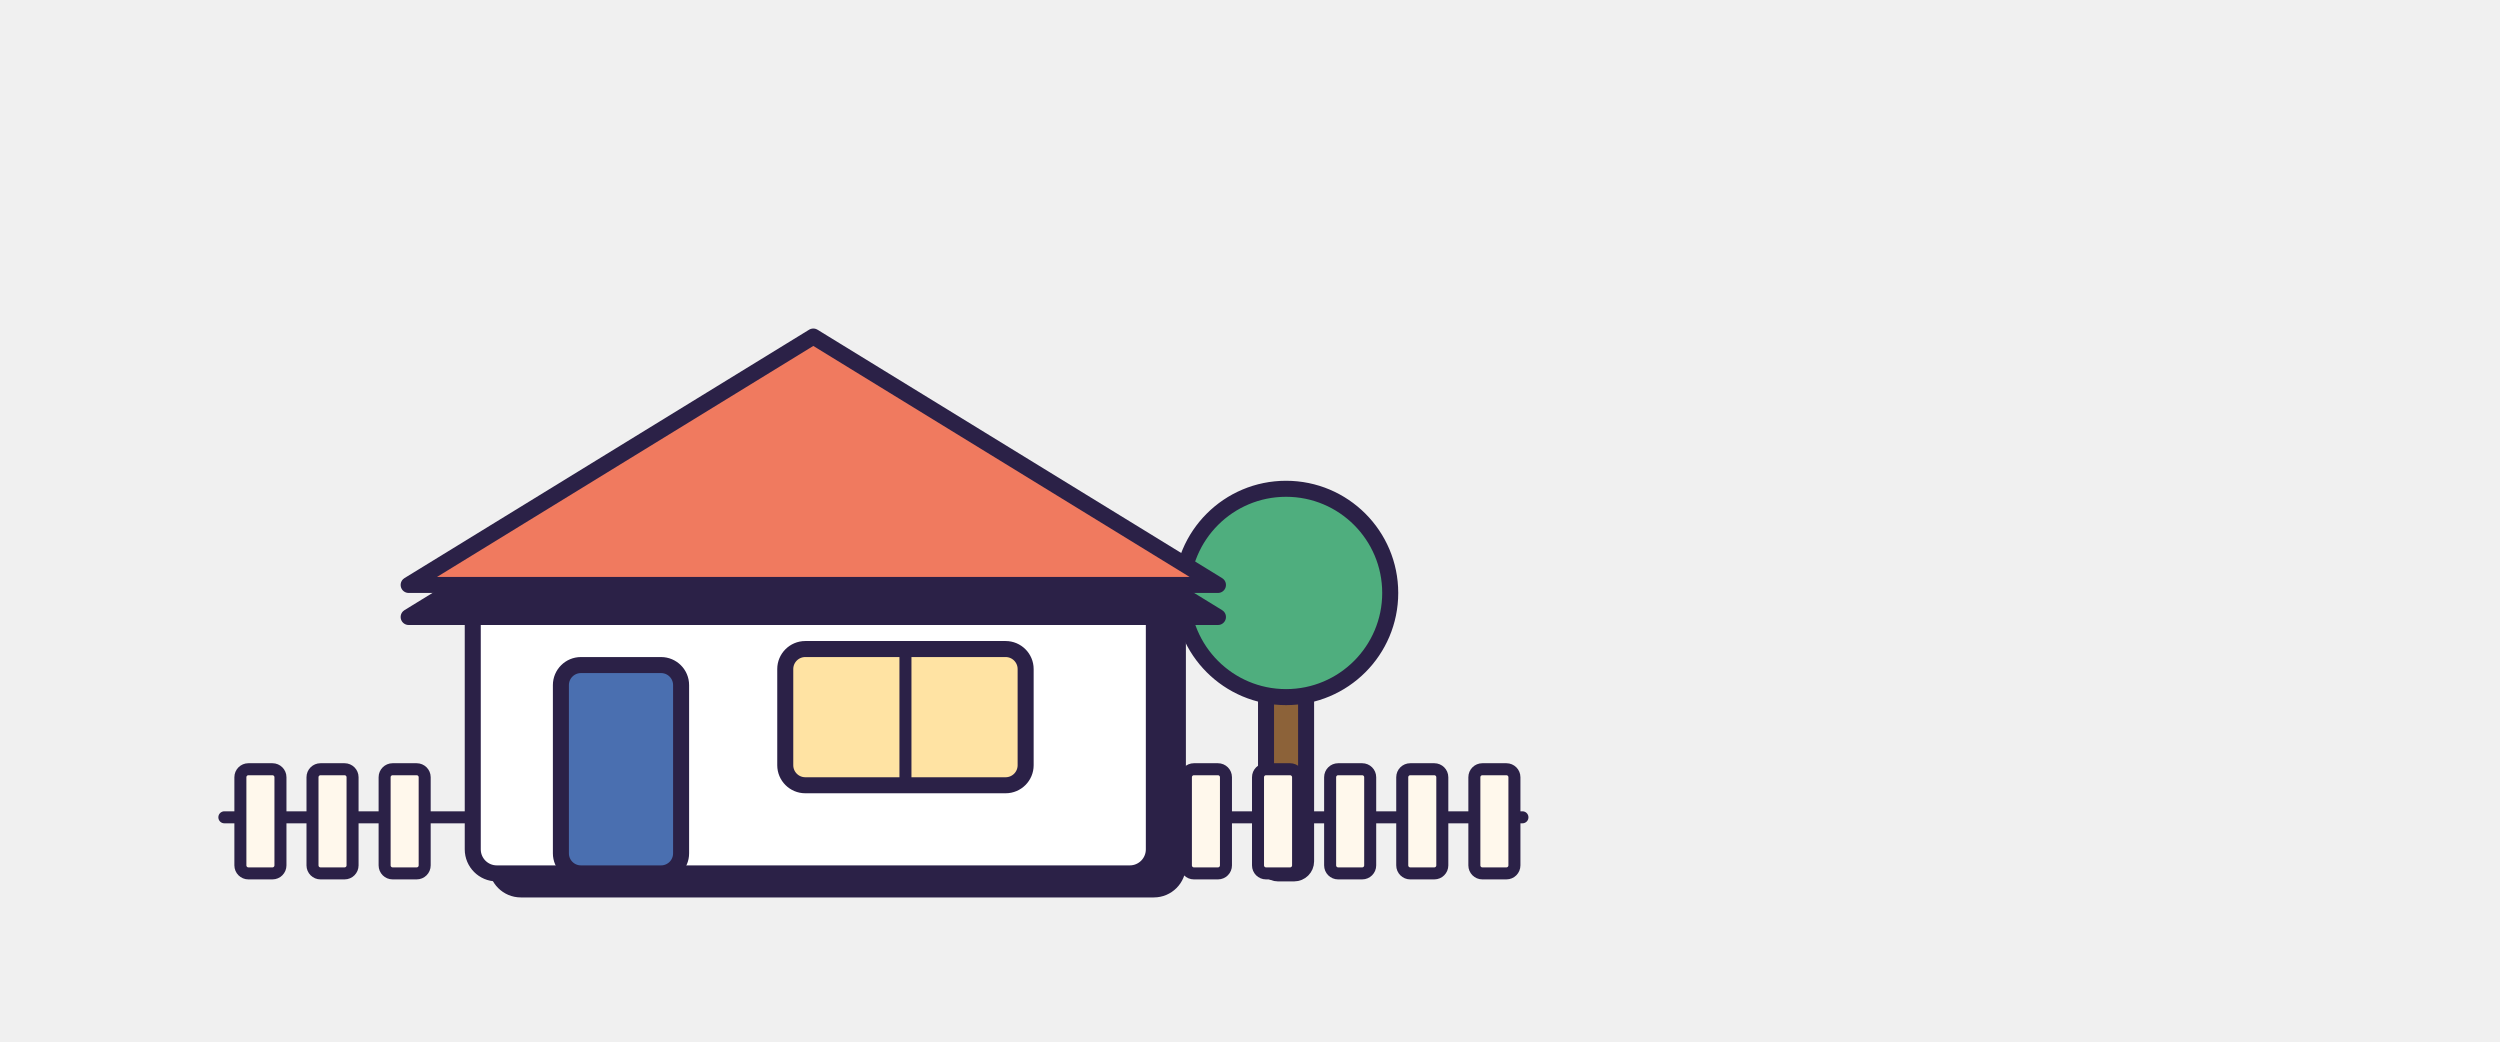
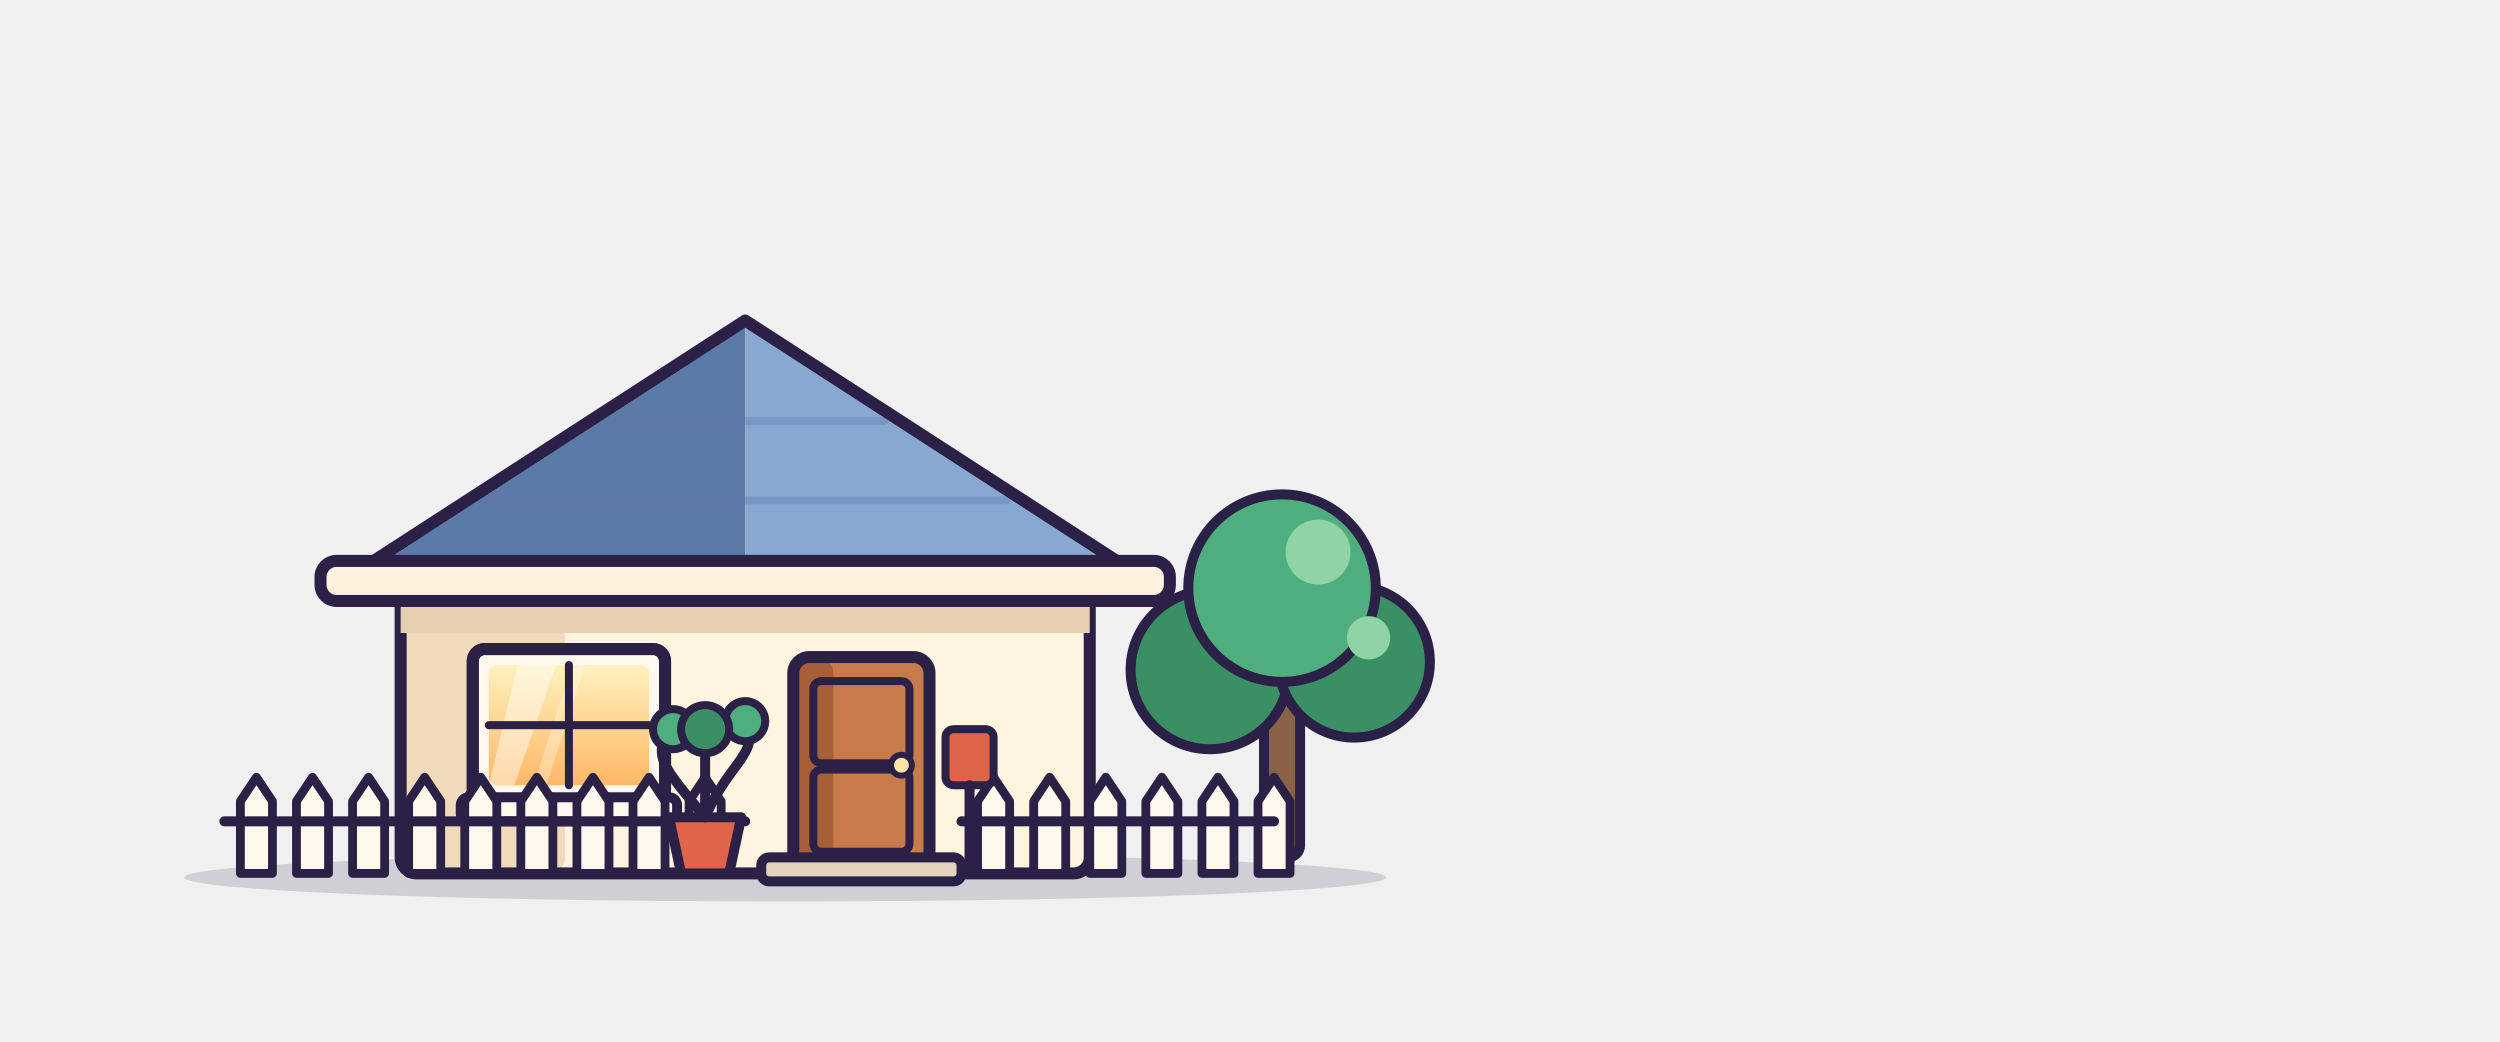
<svg xmlns="http://www.w3.org/2000/svg" width="624" height="260" viewBox="0 0 624 260">
-   <g stroke="#2B2147" stroke-width="4" stroke-linejoin="round" stroke-linecap="round">
-     <rect x="316" y="160" width="10" height="58" rx="3" fill="#8C6239" />
-     <circle cx="321" cy="148" r="26" fill="#4FAE7E" />
-     <rect x="124" y="148" width="170" height="74" rx="6" fill="#2B2147" />
-     <rect x="118" y="140" width="170" height="78" rx="6" fill="#FFFFFF" />
-     <path d="M102 154 L203 92 L304 154 Z" fill="#2B2147" />
-     <path d="M102 146 L203 84 L304 146 Z" fill="#F07A5F" />
-     <rect x="140" y="166" width="30" height="52" rx="5" fill="#4A6FB0" />
-     <rect x="196" y="162" width="60" height="34" rx="5" fill="#FFE3A3" />
-     <path d="M226 162 V196" fill="none" stroke-width="3" />
-     <path d="M56 204 H116 M290 204 H380" fill="none" stroke-width="3" />
-     <g stroke-width="3">
-       <rect x="60" y="192" width="10" height="26" rx="2" fill="#FFF8EC" />
-       <rect x="78" y="192" width="10" height="26" rx="2" fill="#FFF8EC" />
-       <rect x="96" y="192" width="10" height="26" rx="2" fill="#FFF8EC" />
-       <rect x="296" y="192" width="10" height="26" rx="2" fill="#FFF8EC" />
-       <rect x="314" y="192" width="10" height="26" rx="2" fill="#FFF8EC" />
-       <rect x="332" y="192" width="10" height="26" rx="2" fill="#FFF8EC" />
-       <rect x="350" y="192" width="10" height="26" rx="2" fill="#FFF8EC" />
-       <rect x="368" y="192" width="10" height="26" rx="2" fill="#FFF8EC" />
-     </g>
-   </g>
+   <defs>
+     <linearGradient id="lit" x1="0" y1="0" x2="0" y2="1">
+       <stop offset="0" stop-color="#FFF1BF" />
+       <stop offset="1" stop-color="#FFB866" />
+     </linearGradient>
+     <linearGradient id="glass" x1="0" y1="0" x2="0" y2="1">
+       <stop offset="0" stop-color="#EEF4FB" />
+       <stop offset="1" stop-color="#A9BFE3" />
+     </linearGradient>
+     <linearGradient id="glassdark" x1="0" y1="0" x2="0" y2="1">
+       <stop offset="0" stop-color="#C9D6EE" />
+       <stop offset="1" stop-color="#8297C4" />
+     </linearGradient>
+   </defs>
+   <ellipse cx="196" cy="219" rx="150" ry="6" fill="#2B2147" fill-opacity="0.16" />
+   <rect x="315.5" y="170.8" width="9.0" height="43.2" rx="3" fill="#8A6248" stroke="#2B2147" stroke-width="2.5" stroke-linejoin="round" />
+   <circle cx="302.0" cy="167.2" r="19.8" fill="#3B8F65" stroke="#2B2147" stroke-width="2.5" />
+   <circle cx="338.0" cy="165.2" r="18.9" fill="#3B8F65" stroke="#2B2147" stroke-width="2.5" />
+   <circle cx="320" cy="146.8" r="23.4" fill="#4FAE7E" stroke="#2B2147" stroke-width="2.5" />
+   <circle cx="329.0" cy="137.8" r="8.1" fill="#8FD3A6" />
+   <circle cx="341.6" cy="159.2" r="5.4" fill="#8FD3A6" />
+   <rect x="100" y="140" width="172" height="78" rx="4" fill="#FFF4DE" stroke-linejoin="round" />
+   <rect x="100" y="140" width="41" height="78" rx="4" fill="#F1D9BC" stroke-linejoin="round" />
+   <rect x="100" y="140" width="172" height="78" rx="4" fill="none" stroke="#2B2147" stroke-width="3" stroke-linejoin="round" />
+   <rect x="100" y="150" width="172" height="8" rx="0" fill="#E9CFB2" stroke-linejoin="round" />
+   <polygon points="84,146 186,80 186,146" fill="#5C7AA6" />
+   <polygon points="186,80 288,146 186,146" fill="#88A8D2" />
+   <path d="M151.24 105.08 H220.76" fill="none" stroke="#5C7AA6" stroke-width="2" stroke-linejoin="round" stroke-linecap="round" stroke-opacity="0.35" />
+   <path d="M120.64 124.88 H251.36" fill="none" stroke="#5C7AA6" stroke-width="2" stroke-linejoin="round" stroke-linecap="round" stroke-opacity="0.35" />
+   <polygon points="84,146 186,80 288,146" fill="none" stroke="#2B2147" stroke-width="3" stroke-linejoin="round" />
+   <rect x="80" y="140" width="212" height="10" rx="4" fill="#FFF1DC" stroke="#2B2147" stroke-width="3" stroke-linejoin="round" />
+   <rect x="118" y="162" width="48" height="38" rx="3" fill="#FFF8EC" stroke="#2B2147" stroke-width="3" stroke-linejoin="round" />
+   <rect x="122" y="166" width="40" height="30" rx="2" fill="url(#lit)" stroke-linejoin="round" />
+   <polygon points="129.2,166 138.8,166 128.4,196 122.0,196" fill="#FFFFFF" fill-opacity="0.45" />
+   <polygon points="142.8,166 146.0,166 136.4,196 133.2,196" fill="#FFFFFF" fill-opacity="0.3" />
+   <path d="M142.0 166 V196 M122 181.0 H162" fill="none" stroke="#2B2147" stroke-width="2" stroke-linejoin="round" stroke-linecap="round" />
+   <rect x="118" y="162" width="48" height="38" rx="3" fill="none" stroke="#2B2147" stroke-width="3" stroke-linejoin="round" />
+   <rect x="115" y="199" width="54" height="6" rx="2" fill="#FFF8EC" stroke="#2B2147" stroke-width="2.5" stroke-linejoin="round" />
+   <rect x="198" y="164" width="34" height="54" rx="4" fill="#C77A4A" stroke-linejoin="round" />
+   <rect x="198" y="164" width="10" height="54" rx="4" fill="#A65F36" stroke-linejoin="round" />
+   <rect x="203" y="170" width="24" height="20.52" rx="2" fill="none" stroke="#2B2147" stroke-width="2" stroke-linejoin="round" />
+   <rect x="203" y="192.08" width="24" height="20.52" rx="2" fill="none" stroke="#2B2147" stroke-width="2" stroke-linejoin="round" />
+   <rect x="198" y="164" width="34" height="54" rx="4" fill="none" stroke="#2B2147" stroke-width="3" stroke-linejoin="round" />
+   <circle cx="225" cy="191.0" r="2.6" fill="#FFE3A3" stroke="#2B2147" stroke-width="1.5" />
+   <rect x="190" y="214" width="50" height="6" rx="2" fill="#E3D3BC" stroke="#2B2147" stroke-width="2.5" stroke-linejoin="round" />
+   <path d="M60 218 V200 L64 194 L68 200 V218 Z" fill="#FFF8EC" stroke="#2B2147" stroke-width="2.2" stroke-linejoin="round" stroke-linecap="round" />
+   <path d="M74 218 V200 L78 194 L82 200 V218 Z" fill="#FFF8EC" stroke="#2B2147" stroke-width="2.2" stroke-linejoin="round" stroke-linecap="round" />
+   <path d="M88 218 V200 L92 194 L96 200 V218 Z" fill="#FFF8EC" stroke="#2B2147" stroke-width="2.2" stroke-linejoin="round" stroke-linecap="round" />
+   <path d="M102 218 V200 L106 194 L110 200 V218 Z" fill="#FFF8EC" stroke="#2B2147" stroke-width="2.2" stroke-linejoin="round" stroke-linecap="round" />
+   <path d="M116 218 V200 L120 194 L124 200 V218 Z" fill="#FFF8EC" stroke="#2B2147" stroke-width="2.2" stroke-linejoin="round" stroke-linecap="round" />
+   <path d="M130 218 V200 L134 194 L138 200 V218 Z" fill="#FFF8EC" stroke="#2B2147" stroke-width="2.2" stroke-linejoin="round" stroke-linecap="round" />
+   <path d="M144 218 V200 L148 194 L152 200 V218 Z" fill="#FFF8EC" stroke="#2B2147" stroke-width="2.2" stroke-linejoin="round" stroke-linecap="round" />
+   <path d="M158 218 V200 L162 194 L166 200 V218 Z" fill="#FFF8EC" stroke="#2B2147" stroke-width="2.2" stroke-linejoin="round" stroke-linecap="round" />
+   <path d="M172 218 V200 L176 194 L180 200 V218 Z" fill="#FFF8EC" stroke="#2B2147" stroke-width="2.2" stroke-linejoin="round" stroke-linecap="round" />
+   <path d="M244 218 V200 L248 194 L252 200 V218 Z" fill="#FFF8EC" stroke="#2B2147" stroke-width="2.2" stroke-linejoin="round" stroke-linecap="round" />
+   <path d="M258 218 V200 L262 194 L266 200 V218 Z" fill="#FFF8EC" stroke="#2B2147" stroke-width="2.2" stroke-linejoin="round" stroke-linecap="round" />
+   <path d="M272 218 V200 L276 194 L280 200 V218 Z" fill="#FFF8EC" stroke="#2B2147" stroke-width="2.2" stroke-linejoin="round" stroke-linecap="round" />
+   <path d="M286 218 V200 L290 194 L294 200 V218 Z" fill="#FFF8EC" stroke="#2B2147" stroke-width="2.2" stroke-linejoin="round" stroke-linecap="round" />
+   <path d="M300 218 V200 L304 194 L308 200 V218 Z" fill="#FFF8EC" stroke="#2B2147" stroke-width="2.2" stroke-linejoin="round" stroke-linecap="round" />
+   <path d="M314 218 V200 L318 194 L322 200 V218 Z" fill="#FFF8EC" stroke="#2B2147" stroke-width="2.2" stroke-linejoin="round" stroke-linecap="round" />
+   <path d="M56 205 H186 M240 205 H318" fill="none" stroke="#2B2147" stroke-width="2.5" stroke-linejoin="round" stroke-linecap="round" />
+   <rect x="236" y="182" width="12" height="14" rx="2" fill="#E0644A" stroke="#2B2147" stroke-width="2" stroke-linejoin="round" />
+   <path d="M242 196 V218" fill="none" stroke="#2B2147" stroke-width="2.5" stroke-linejoin="round" stroke-linecap="round" />
+   <polygon points="167,204 185,204 182,218 170,218" fill="#E0644A" stroke="#2B2147" stroke-width="2.5" stroke-linejoin="round" />
+   <path d="M176 204 C166 192 162 188 168 182 M176 204 C182 190 190 188 186 180 M176 204 V184" fill="none" stroke="#2B2147" stroke-width="2.5" stroke-linejoin="round" stroke-linecap="round" />
+   <circle cx="168" cy="182" r="5" fill="#4FAE7E" stroke="#2B2147" stroke-width="2" />
+   <circle cx="186" cy="180" r="5" fill="#4FAE7E" stroke="#2B2147" stroke-width="2" />
+   <circle cx="176" cy="182" r="6" fill="#3B8F65" stroke="#2B2147" stroke-width="2" />
</svg>
